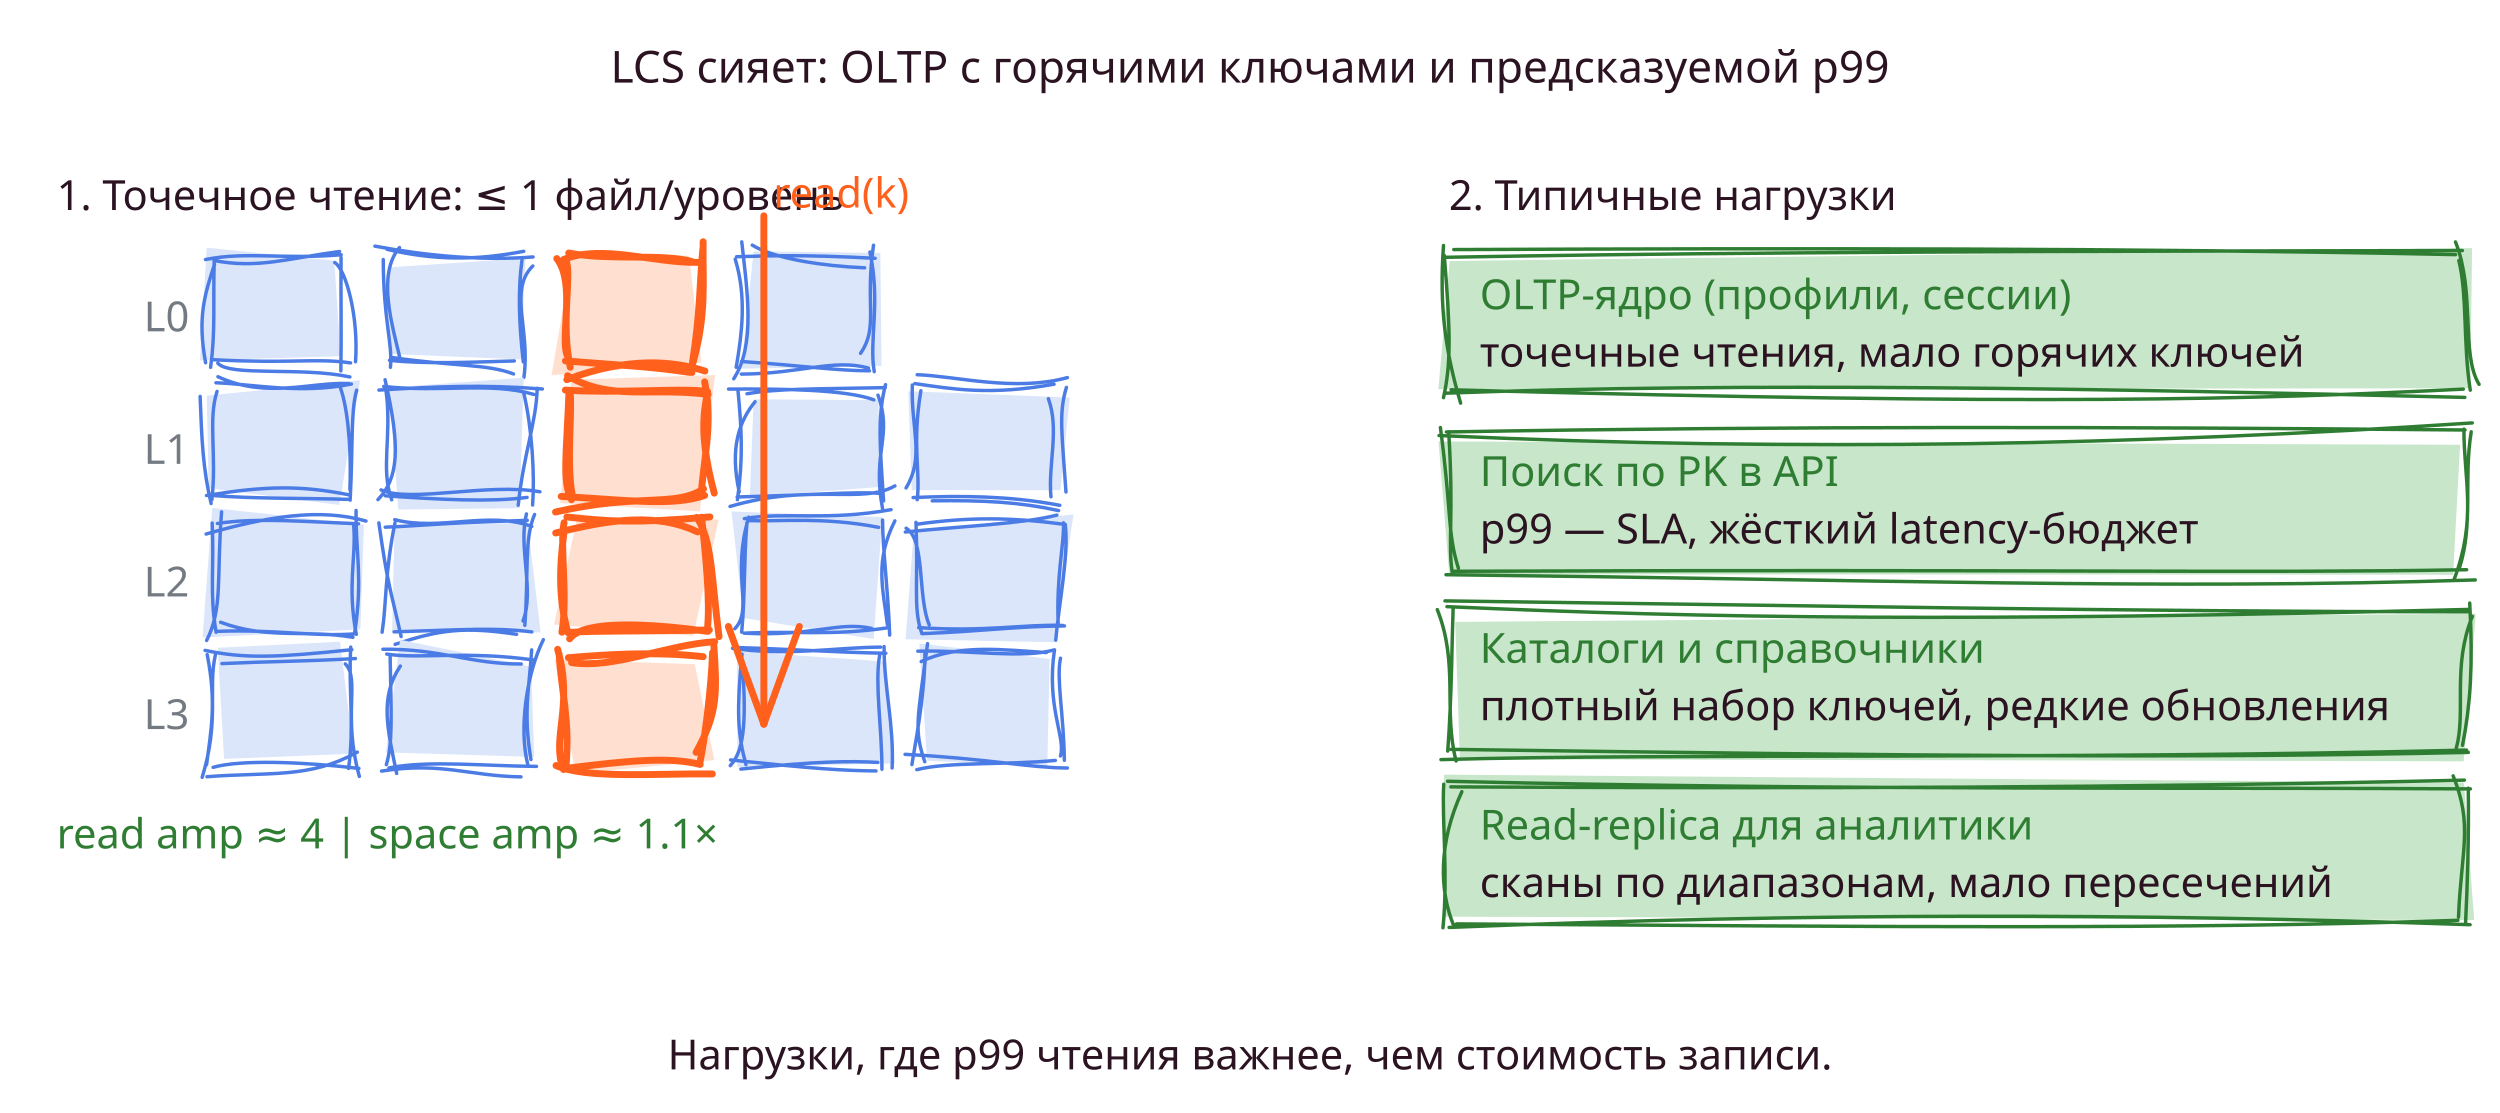
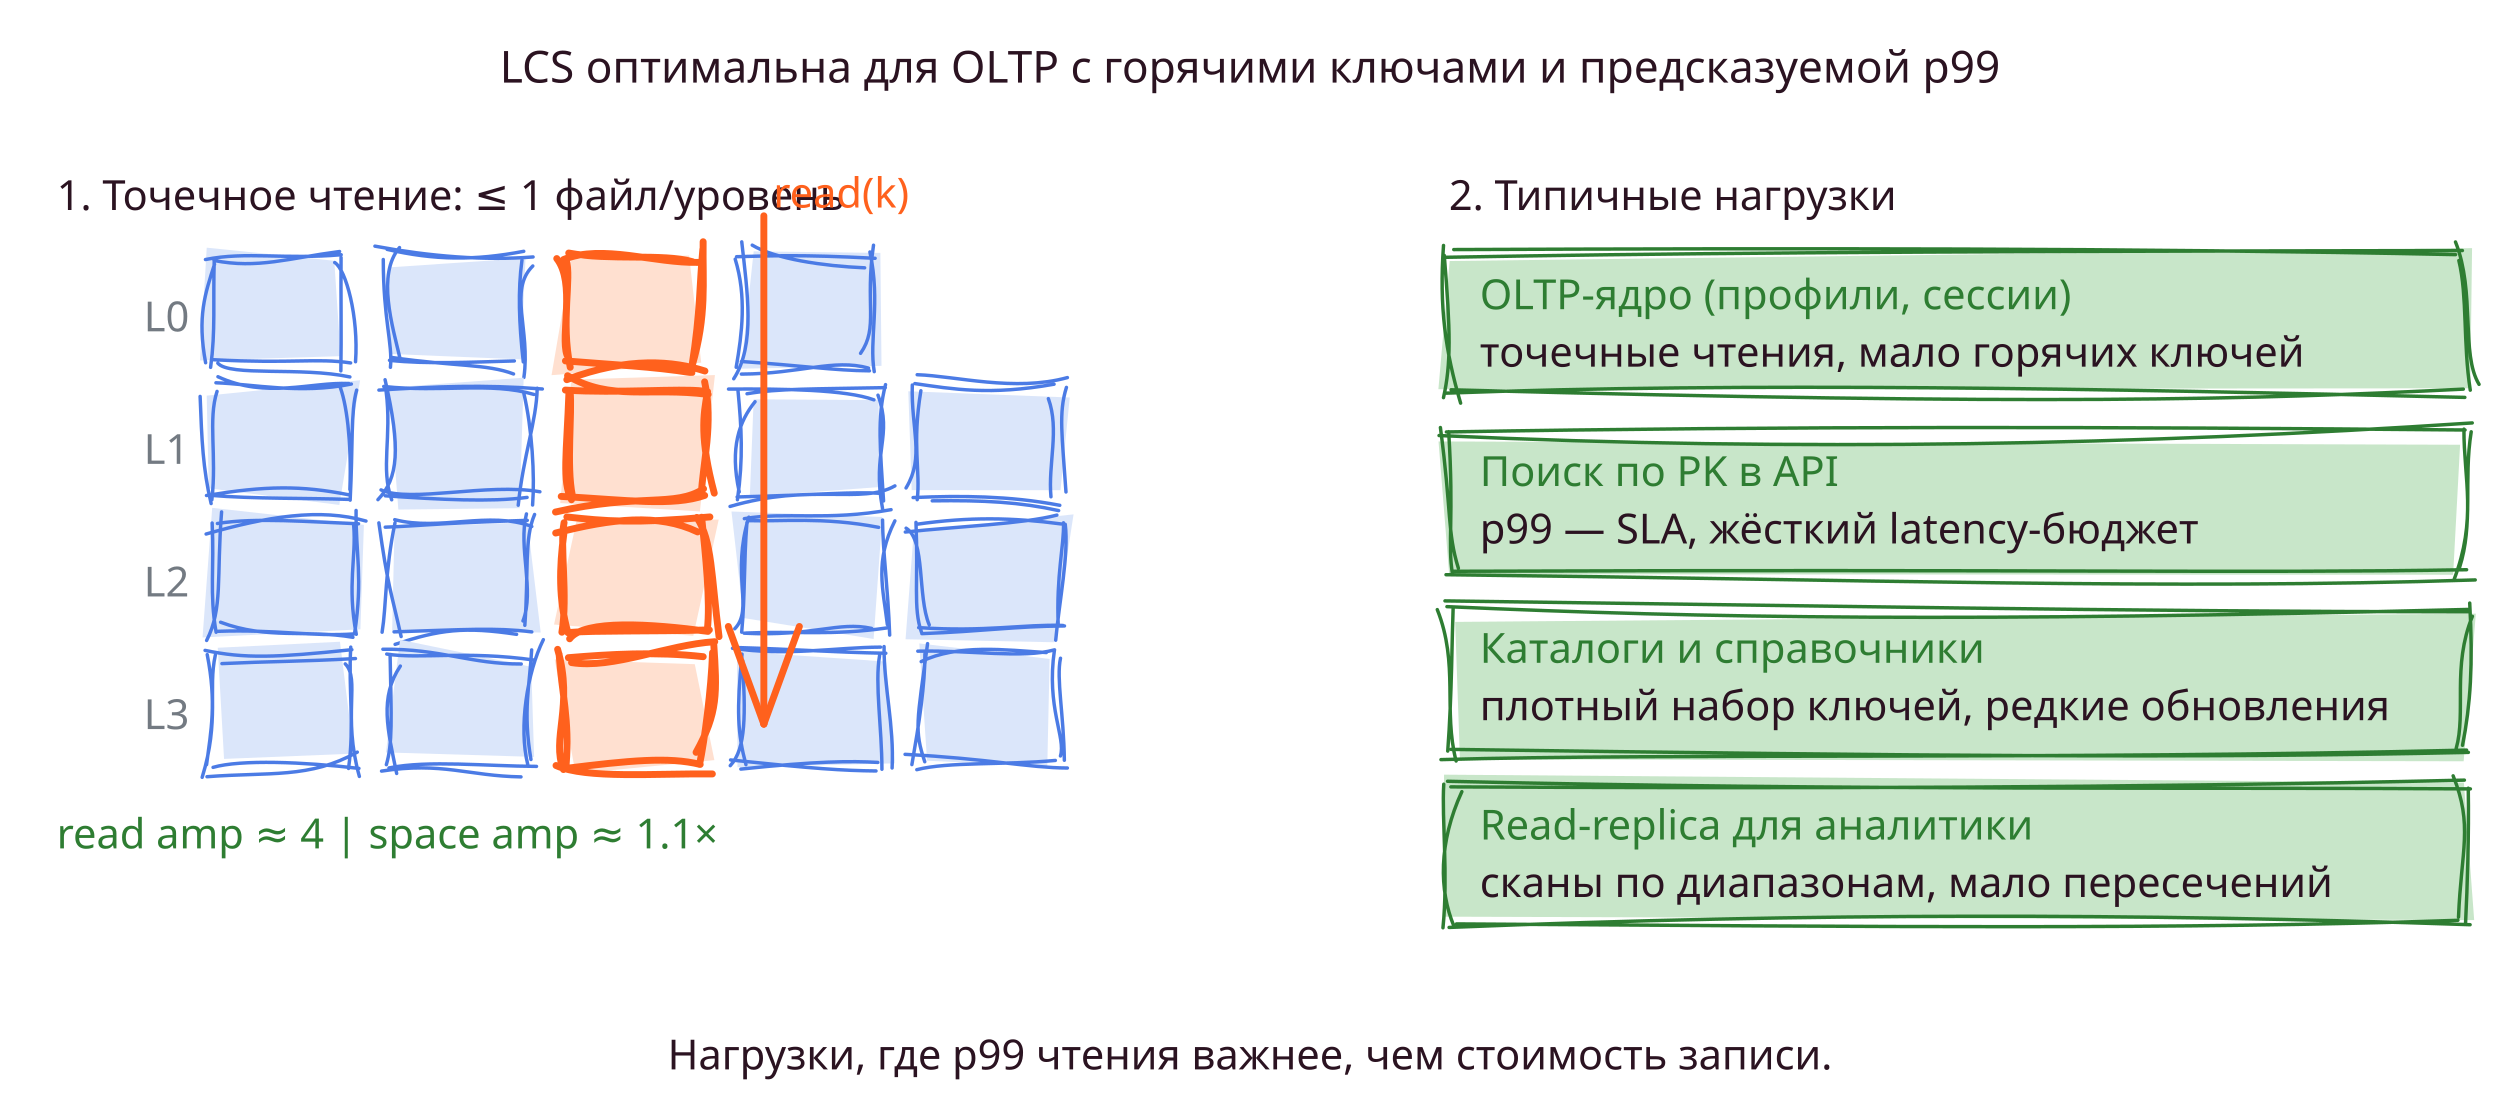
<svg xmlns="http://www.w3.org/2000/svg" version="1.1" viewBox="0 0 722.128 321.277" width="722.128" height="321.277">
  <defs>
    <style>
      @font-face {
        font-family: "Virgil";
        src: url("https://excalidraw.com/Virgil.woff2");
      }
      @font-face {
        font-family: "Cascadia";
        src: url("https://excalidraw.com/Cascadia.woff2");
      }
    </style>
  </defs>
  <rect x="0" y="0" width="722.128" height="321.277" fill="transparent" />
  <g transform="translate(10 10) rotate(0 351.0638 8.93617)">
-     <text x="351.064" y="8.9" dominant-baseline="central" font-family="Cascadia, sans-serif" font-size="12.766px" fill="#2B1321" text-anchor="middle" style="white-space: pre;" direction="ltr">LCS сияет: OLTP с горячими ключами и предсказуемой p99</text>
+     <text x="351.064" y="8.9" dominant-baseline="central" font-family="Cascadia, sans-serif" font-size="12.766px" fill="#2B1321" text-anchor="middle" style="white-space: pre;" direction="ltr">LCS оптимальна для OLTP с горячими ключами и предсказуемой p99</text>
  </g>
  <g transform="translate(16.38298 48.29787) rotate(0 172.3404 7.659574)">
    <text x="0" y="7.7" dominant-baseline="central" font-family="Cascadia, sans-serif" font-size="12px" fill="#2B1321" text-anchor="start" style="white-space: pre;" direction="ltr">1. Точечное чтение: ≤ 1 файл/уровень</text>
  </g>
  <g transform="translate(16.38298 84.04255) rotate(0 19.14894 7.021277)">
    <text x="38.298" y="7.0" dominant-baseline="central" font-family="Cascadia, sans-serif" font-size="12px" fill="#737A82" text-anchor="end" style="white-space: pre;" direction="ltr">L0</text>
  </g>
  <g stroke-linecap="round" transform="translate(61.06383 73.82979) rotate(0 19.14894 15.95745)">
    <path d="M-1.35 -2.29 L35.49 1.49 L37.33 29.05 L-3.29 30.28" stroke="none" stroke-width="0" fill="#DBE6FA" />
    <path d="M0.75 1.41 C13.35 3.91, 22.32 0.73, 37.02 -1.18 M-1.72 1.14 C9.94 -1.24, 21.3 1.17, 37.49 -0.25 M35.62 2 C38.86 3.99, 42.57 17.68, 41.63 30.66 M37.45 0.55 C37.36 11.57, 37.59 23.4, 37.39 33.3 M40 35.05 C26.03 32.05, 5.16 35.03, 1.85 31.07 M40.21 31 C30.08 29.53, 23.59 31.28, 0.63 30.08 M-1.67 30.95 C-4.15 17.64, -1.82 11.01, 0.9 2.5 M-0.23 32.28 C1.22 21.77, 0.45 13.49, 0.82 1.17" stroke="#4B7BE5" stroke-width="1" fill="none" />
  </g>
  <g stroke-linecap="round" transform="translate(112.1277 73.82979) rotate(0 19.14894 15.95745)">
    <path d="M0.25 3.4 L39.67 0.74 L38.34 29.98 L0.42 28.41" stroke="none" stroke-width="0" fill="#DBE6FA" />
    <path d="M-3.83 -2.73 C12.08 0.25, 28.08 1.5, 41.85 0.39 M-0.31 -1.8 C13.33 1.35, 24.92 1.49, 39.16 -1.24 M41.77 3 C34.66 10.03, 41.15 21.35, 39.2 35.19 M38.64 1.35 C37.45 10.11, 37.77 19.47, 39.02 30.7 M36.21 34.19 C28.61 31.27, 19.35 32.07, 1.2 29.45 M36.44 30.43 C23.92 30.77, 11.15 31.42, 0.38 30.25 M3.45 29.83 C1.24 20.37, -3.36 5.41, 3.27 -2.32 M0.65 32.27 C1.33 25.46, -1.41 18.51, -1.42 1.13" stroke="#4B7BE5" stroke-width="1" fill="none" />
  </g>
  <g stroke-linecap="round" transform="translate(163.1915 73.82979) rotate(0 19.14894 15.95745)">
    <path d="M1.85 1.09 L35.85 -0.02 L39.36 30.92 L-3.88 34.54" stroke="none" stroke-width="0" fill="#FFE0D0" />
    <path d="M-0.4 1.13 C10.8 -3.4, 25.84 2.27, 38.67 1.96 M1.09 -0.74 C12.72 1.48, 28.53 -0.67, 36.84 1.77 M39.91 -4 C39.74 8.07, 41 17.02, 36.76 31.71 M39.83 -1.85 C38.82 8.65, 39.24 15.55, 36.65 32.11 M40.42 33.34 C31.53 30.48, 18.21 29.1, 0.54 35.84 M36.66 33.85 C25.41 32, 14.02 31.57, 0.14 30.42 M0.57 28.7 C-1.36 23.1, 3.11 7.82, -2.37 0.86 M1.52 32.26 C-1.28 18.78, 2 6.77, 0.34 1.08" stroke="#FF611D" stroke-width="2" fill="none" />
  </g>
  <g stroke-linecap="round" transform="translate(214.2553 73.82979) rotate(0 19.14894 15.95745)">
    <path d="M3.44 -1.23 L40.04 -0.78 L40.37 31.85 L-0.18 32.67" stroke="none" stroke-width="0" fill="#DBE6FA" />
    <path d="M3.03 -3.02 C9.52 0.94, 23.6 3.04, 35.5 3.53 M-1.5 0.32 C8.46 0.07, 16.83 -0.35, 38.52 0.78 M38.06 -3 C35.55 14.1, 39.57 20.69, 34.32 28.23 M37.02 -1.04 C40.19 13.58, 36.7 24.39, 38.27 33.52 M36.63 32.49 C26.45 29.69, 17.08 34.14, -0.11 34.23 M36.89 33.28 C26.9 33.23, 16.89 31.71, -0.11 30.59 M-2.32 35.58 C4.03 25.83, 1.57 10.22, 0 -3.97 M-1.61 32.26 C0.1 22.47, 1.42 11.79, -1.89 1.03" stroke="#4B7BE5" stroke-width="1" fill="none" />
  </g>
  <g transform="translate(16.38298 122.3404) rotate(0 19.14894 7.021277)">
    <text x="38.298" y="7.0" dominant-baseline="central" font-family="Cascadia, sans-serif" font-size="12px" fill="#737A82" text-anchor="end" style="white-space: pre;" direction="ltr">L1</text>
  </g>
  <g stroke-linecap="round" transform="translate(61.06383 112.1277) rotate(0 20.42553 15.95745)">
    <path d="M-1.36 2.15 L42.95 -2.29 L36.95 33.73 L-0.77 28.93" stroke="none" stroke-width="0" fill="#DBE6FA" />
    <path d="M1.89 -3.31 C15.82 3.19, 28.84 -1.86, 39.7 -1.34 M1.31 -1.56 C12.02 -1.2, 25.61 1.82, 40.43 -1.2 M36.91 -0.99 C38.99 3.8, 40.54 15.27, 40 29.28 M41.96 0.56 C40.21 6.66, 40.91 16.54, 40.08 32.34 M39.61 30.78 C25.97 28.07, 15.6 28.17, -1.42 31 M39.89 32.13 C27.85 31.71, 12 32.02, -0.59 30.92 M-0.08 33.32 C-2.46 23.28, -2.78 15.03, -3.26 2.38 M0.13 32.24 C1.6 19.49, -1.04 9.07, 1.63 0.93" stroke="#4B7BE5" stroke-width="1" fill="none" />
  </g>
  <g stroke-linecap="round" transform="translate(112.1277 112.1277) rotate(0 20.42553 15.95745)">
    <path d="M0.24 -0.17 L39.14 -3.04 L37.97 34.66 L2.93 35.06" stroke="none" stroke-width="0" fill="#DBE6FA" />
    <path d="M-2.68 0.55 C14.54 -0.49, 26.6 -1.11, 44.53 0.23 M-1.29 -0.5 C15.52 1.35, 29.45 -1.91, 42.11 1.81 M43.05 0.01 C42.8 9.84, 39.11 18.94, 37.56 33.8 M39.15 1.36 C41.58 11.59, 42.37 25.38, 41.71 33.75 M43.82 29.92 C28.81 27.28, 6.3 33.21, -2.07 29.38 M40.12 31.55 C29.46 32.95, 15.12 32.18, -0.84 31.09 M-2.96 32.2 C2.93 26.01, 3.68 17.43, -0.9 -2.44 M1.01 32.24 C-2.28 23.18, 1.1 14.1, -0.6 0.89" stroke="#4B7BE5" stroke-width="1" fill="none" />
  </g>
  <g stroke-linecap="round" transform="translate(163.1915 112.1277) rotate(0 20.42553 15.95745)">
    <path d="M1.84 -2.48 L43.32 -3.8 L38.98 35.6 L-1.37 33.19" stroke="none" stroke-width="0" fill="#FFE0D0" />
    <path d="M0.75 -3.6 C13.26 3.83, 24.36 -0.37, 41.35 1.8 M0.12 0.55 C15.02 1.53, 33.28 -0.01, 39.79 0.83 M41.2 1.01 C39.88 7.87, 38.96 14.61, 43.12 30.32 M40.34 -1.83 C42.95 10.13, 39.84 21.45, 39.34 31.16 M40.03 29.07 C31.82 34.49, 21.35 30.25, -2.73 35.77 M40.35 30.98 C31.08 34.19, 18.24 32.33, -1.08 31.26 M2.15 31.07 C0.33 22.36, 2.15 7.07, 1.47 0.73 M1.88 32.23 C-0.9 26.88, 0.51 19.12, 1.16 0.84" stroke="#FF611D" stroke-width="2" fill="none" />
  </g>
  <g stroke-linecap="round" transform="translate(214.2553 112.1277) rotate(0 20.42553 15.95745)">
    <path d="M3.44 3.21 L39.5 3.44 L40 28.54 L2.33 31.32" stroke="none" stroke-width="0" fill="#DBE6FA" />
    <path d="M-3.82 0.26 C11.98 0.15, 30.12 0.38, 38.18 3.37 M1.53 1.61 C10.35 0.08, 20.78 0.26, 41.47 -0.16 M39.35 2.02 C43.69 13.91, 37.54 18.28, 40.68 34.84 M41.53 -1.03 C39.04 8.67, 40.02 17.53, 40.96 32.57 M44.24 28.22 C34.66 33.7, 20.05 27.28, -3.38 34.16 M40.57 30.4 C32.7 29.8, 21.36 30.86, -1.33 31.42 M-0.73 29.95 C-3.56 17.09, -0.66 9.48, 3.84 3.91 M-1.25 32.22 C0.49 20.19, -0.08 11.38, -1.08 0.79" stroke="#4B7BE5" stroke-width="1" fill="none" />
  </g>
  <g stroke-linecap="round" transform="translate(265.3191 112.1277) rotate(0 20.42553 15.95745)">
    <path d="M-2.96 0.89 L43.68 2.69 L41.01 29.47 L-1.97 29.45" stroke="none" stroke-width="0" fill="#DBE6FA" />
    <path d="M-0.39 -3.89 C10.7 -3.53, 27.88 1.13, 43 -3.06 M-1.07 -1.33 C9.86 0.26, 20.61 2.17, 39.15 -1.15 M37.5 3.02 C40.77 11.95, 37.38 21.95, 38.25 31.37 M42.72 -0.23 C40.41 7.22, 41.49 13.6, 42.59 29.98 M40.46 35.36 C29.5 32.91, 18.76 32.32, 3.96 32.54 M40.8 33.83 C26.14 31.04, 12.14 31.01, -1.57 31.59 M-3.61 28.82 C1.84 19.81, -2.2 11.88, -1.8 -0.91 M-0.38 32.21 C0.6 23.89, -1.94 16.4, 0.68 0.74" stroke="#4B7BE5" stroke-width="1" fill="none" />
  </g>
  <g transform="translate(16.38298 160.6383) rotate(0 19.14894 7.021277)">
    <text x="38.298" y="7.0" dominant-baseline="central" font-family="Cascadia, sans-serif" font-size="12px" fill="#737A82" text-anchor="end" style="white-space: pre;" direction="ltr">L2</text>
  </g>
  <g stroke-linecap="round" transform="translate(61.06383 150.4255) rotate(0 20.42553 15.95745)">
    <path d="M0.23 -3.73 L44.05 1.18 L43.04 31.35 L-2.56 33.71" stroke="none" stroke-width="0" fill="#DBE6FA" />
    <path d="M-1.53 3.83 C16.15 -1.25, 31.4 -3.74, 44.65 0.08 M1.74 0.79 C12.86 -1, 28.28 0.34, 42.5 0.87 M41.79 -2.98 C41.66 9.64, 43.81 16.53, 41.37 32.41 M41.1 1.38 C41.88 10.68, 39.14 18.52, 41.85 32.79 M40.88 33.66 C27.18 31.33, 16.17 34.39, 2.66 29.31 M41.25 32.68 C29.38 33.53, 18.38 31.33, 1.94 31.93 M-1.38 34.57 C3.35 25.27, 1.45 16.69, 2.94 -2.56 M1.36 32.2 C-0.62 20.9, 0.88 13.68, 0.21 0.65" stroke="#4B7BE5" stroke-width="1" fill="none" />
  </g>
  <g stroke-linecap="round" transform="translate(112.1277 150.4255) rotate(0 20.42553 15.95745)">
    <path d="M1.83 1.95 L40.23 0.42 L44.06 32.28 L1.14 31.84" stroke="none" stroke-width="0" fill="#DBE6FA" />
    <path d="M1.89 -0.32 C14.87 3.07, 29.16 -2.99, 41.48 1.65 M-0.85 1.85 C8.19 1.54, 15.78 0.61, 40.18 -0.12 M39.94 -1.98 C37.47 7.68, 42.38 20.2, 38.93 28.93 M42.29 -1.82 C39.25 5.23, 40.6 14.59, 39.47 30.2 M37.09 32.8 C22.03 30.54, 14.87 31.43, 2 35.7 M41.48 32.1 C30.99 30.77, 21.5 31.48, 1.7 32.09 M3.74 33.44 C0.74 20, -0.09 19.09, -2.69 0.61 M-1.76 32.19 C-0.51 24.6, -0.98 14.71, 1.97 0.6" stroke="#4B7BE5" stroke-width="1" fill="none" />
  </g>
  <g stroke-linecap="round" transform="translate(163.1915 150.4255) rotate(0 20.42553 15.95745)">
    <path d="M3.43 -0.36 L44.41 -0.34 L37.07 33.22 L-3.16 29.97" stroke="none" stroke-width="0" fill="#FFE0D0" />
    <path d="M-2.68 3.54 C13.59 -0.61, 26.92 -2.24, 38.31 3.22 M0.55 -1.1 C11.7 0.09, 19.61 0.89, 41.86 -1.11 M38.08 -0.97 C42.55 5.72, 42.23 15.87, 44.5 33.46 M39.48 -1.02 C40.62 10.15, 42.07 23.43, 41.1 31.61 M41.3 31.95 C24.87 29.75, 5.58 28.46, 1.35 34.09 M41.7 31.53 C24.44 32.01, 8.28 31.64, 1.45 32.26 M0.86 32.32 C-1.87 22.73, -1.62 13.5, -0.33 3.79 M-0.89 32.19 C0.88 21.91, -1.57 6.97, -0.26 0.55" stroke="#FF611D" stroke-width="2" fill="none" />
  </g>
  <g stroke-linecap="round" transform="translate(214.2553 150.4255) rotate(0 20.42553 15.95745)">
    <path d="M-2.97 -2.68 L40.59 -1.09 L38.09 34.15 L0.55 28.1" stroke="none" stroke-width="0" fill="#DBE6FA" />
    <path d="M0.75 -0.61 C12.31 -2.65, 24.68 0.14, 43.13 -3.21 M1.96 -0.04 C11.2 0.28, 23.44 -1.21, 39.54 1.9 M44.23 0.03 C38.35 11.76, 40.8 19.54, 42.06 29.98 M40.67 -0.21 C40.71 8.69, 42.26 19.51, 42.73 33.02 M37.51 31.09 C27.88 28.96, 20.62 33.5, 0.69 32.47 M41.93 30.95 C26.06 33.25, 15.4 31.79, 1.21 32.43 M-2.02 31.19 C3.53 25.46, -3.16 15.9, 2.04 -1.04 M-0.02 32.18 C0.99 21.61, 0.57 11.99, 1.5 0.5" stroke="#4B7BE5" stroke-width="1" fill="none" />
  </g>
  <g stroke-linecap="round" transform="translate(265.3191 150.4255) rotate(0 20.42553 15.95745)">
    <path d="M-1.37 3.01 L44.78 -1.85 L39.1 35.09 L-3.75 34.23" stroke="none" stroke-width="0" fill="#DBE6FA" />
    <path d="M-3.82 3.25 C11.03 1.67, 30.44 0.89, 39.96 -1.64 M-0.64 1.02 C14.7 -1.17, 27.28 -0.94, 41.22 0.92 M42.38 1.03 C43.44 9.8, 40.65 23.21, 39.62 34.5 M41.87 0.59 C42.08 7.23, 39.72 15.58, 40.36 30.43 M41.72 30.24 C30.72 29.81, 19.33 32.17, 0.04 30.86 M42.16 30.38 C27.67 30.49, 18.52 31.95, 0.96 32.6 M3.09 30.07 C-0.36 21.8, 2.03 5.54, -3.59 2.14 M0.85 32.17 C-1.62 25.31, -0.02 17.01, -0.74 0.46" stroke="#4B7BE5" stroke-width="1" fill="none" />
  </g>
  <g transform="translate(16.38298 198.9362) rotate(0 19.14894 7.021277)">
    <text x="38.298" y="7.0" dominant-baseline="central" font-family="Cascadia, sans-serif" font-size="12px" fill="#737A82" text-anchor="end" style="white-space: pre;" direction="ltr">L3</text>
  </g>
  <g stroke-linecap="round" transform="translate(61.06383 188.7234) rotate(0 20.42553 15.95745)">
    <path d="M1.83 -1.62 L37.14 -3.36 L41.13 28.96 L3.65 30.49" stroke="none" stroke-width="0" fill="#DBE6FA" />
    <path d="M3.04 2.96 C16.48 2.31, 25.96 2.38, 41.61 1.5 M-1.83 -0.86 C9.54 1.56, 18.61 1.24, 40.57 -1.06 M38.67 3.04 C43.05 7.49, 37.79 17.79, 42.74 35.55 M40.25 -1.8 C39.54 10.7, 41.37 20.5, 39.61 33.25 M42.14 28.53 C28.4 36.23, 16.74 34.24, -1.27 35.63 M42.61 33.23 C26.74 31.34, 8.42 30.63, 0.48 32.93 M-2.67 35.81 C2.43 19.26, -1.05 10.34, 1.14 0.49 M-1.4 32.16 C-0.12 22.32, 1.53 14.29, -1.21 0.36" stroke="#4B7BE5" stroke-width="1" fill="none" />
  </g>
  <g stroke-linecap="round" transform="translate(112.1277 188.7234) rotate(0 20.42553 15.95745)">
    <path d="M3.43 -3.93 L41.32 3.89 L42.15 29.9 L-0.65 28.62" stroke="none" stroke-width="0" fill="#DBE6FA" />
    <path d="M-1.53 -1.19 C15.2 -1.37, 23.72 3.13, 38.43 3.07 M-0.42 0.2 C9.04 1.74, 22.44 -0.86, 42.25 1.95 M44.82 -3.96 C40.13 5.53, 37.64 21.46, 40.31 32.07 M41.44 -1 C40.91 9.24, 38.84 16.57, 41.24 30.66 M38.36 35.68 C23.24 35.44, 15.44 31.28, -1.92 34.01 M42.84 32.65 C28.35 32.59, 11.54 30.79, 0.23 33.1 M2.45 34.69 C-0.18 21.99, -2.58 12.75, 3.51 3.67 M-0.53 32.15 C1.27 26.02, 0.94 19.32, 0.55 0.31" stroke="#4B7BE5" stroke-width="1" fill="none" />
  </g>
  <g stroke-linecap="round" transform="translate(163.1915 188.7234) rotate(0 20.42553 15.95745)">
    <path d="M-2.98 1.76 L37.5 3.13 L43.16 30.84 L3.06 34.75" stroke="none" stroke-width="0" fill="#FFE0D0" />
    <path d="M1.9 2.67 C13.92 4.59, 29.48 -2.49, 43.26 -3.37 M0.98 1.25 C12.54 0.29, 26.28 -0.59, 39.93 0.96 M42.96 -2.96 C43.94 11.57, 44.21 17.13, 37.87 28.59 M42.63 -0.2 C42.28 10.17, 40.3 25.41, 38.87 32.07 M42.57 34.83 C26.08 34.65, 6.15 36.32, -2.58 32.4 M39.06 32.08 C29.97 29.83, 18.66 30.94, -0.01 33.26 M-0.43 33.56 C-4.06 24.72, 2.6 15.15, -2.12 -1.16 M0.34 32.14 C1.38 19.33, -0.92 11.58, -1.69 0.26" stroke="#FF611D" stroke-width="2" fill="none" />
  </g>
  <g stroke-linecap="round" transform="translate(214.2553 188.7234) rotate(0 20.42553 15.95745)">
    <path d="M-1.38 -0.56 L41.69 2.37 L44.18 31.77 L-1.24 32.88" stroke="none" stroke-width="0" fill="#DBE6FA" />
    <path d="M-2.67 -1.47 C12.64 0.91, 27.24 -1.74, 40.09 -1.8 M-1.61 -1.69 C16.04 -1.16, 26.11 -0.32, 41.61 -0.03 M41.11 -1.96 C41.02 9.6, 44.06 20.8, 43.43 33.11 M39.82 0.6 C38.38 8.71, 40.49 21.49, 40.49 33.48 M38.78 33.97 C29.1 33.86, 21.19 33.35, -3.23 30.79 M39.29 31.5 C31.59 31.07, 21.78 31.1, -0.26 33.43 M-3.32 32.44 C1.33 27.44, 1.07 17.56, 0.24 2.02 M1.21 32.14 C-1.23 23.03, -1.51 16.6, 0.08 0.22" stroke="#4B7BE5" stroke-width="1" fill="none" />
  </g>
  <g stroke-linecap="round" transform="translate(265.3191 188.7234) rotate(0 20.42553 15.95745)">
    <path d="M0.22 -2.87 L37.87 1.62 L37.19 32.71 L2.46 31.01" stroke="none" stroke-width="0" fill="#DBE6FA" />
    <path d="M0.76 2.38 C11.36 -2.77, 25 -0.99, 36.91 -0.23 M-0.21 -0.63 C15.54 -0.98, 29.95 1.59, 39.29 -1.02 M39.26 -0.96 C36.83 15.64, 42.64 24.47, 40.99 29.64 M41.01 1.41 C39.75 7.25, 41.95 17.56, 42.12 30.88 M42.99 33.12 C31.94 33.07, 19.89 30.39, -3.89 29.17 M39.52 30.93 C25.03 32.31, 8.56 31.26, -0.5 33.6 M1.8 31.31 C-1.27 22.17, -0.47 19.96, 2.61 -2.81 M-1.92 32.13 C0.16 20.34, 1.9 8.86, 1.84 0.17" stroke="#4B7BE5" stroke-width="1" fill="none" />
  </g>
  <g stroke-linecap="round">
    <g transform="translate(220.6383 62.34043) rotate(0 0 73.40426)">
      <path d="M0 0 C0 24.47, 0 122.34, 0 146.81 M0 0 C0 24.47, 0 122.34, 0 146.81" stroke="#FF611D" stroke-width="2" fill="none" />
    </g>
    <g transform="translate(220.6383 62.34043) rotate(0 0 73.40426)">
      <path d="M-10.26 118.62 C-6.81 128.09, -3.36 137.57, 0 146.81 M-10.26 118.62 C-7.91 125.09, -5.55 131.55, 0 146.81" stroke="#FF611D" stroke-width="2" fill="none" />
    </g>
    <g transform="translate(220.6383 62.34043) rotate(0 0 73.40426)">
      <path d="M10.26 118.62 C6.81 128.09, 3.36 137.57, 0 146.81 M10.26 118.62 C7.91 125.09, 5.55 131.55, 0 146.81" stroke="#FF611D" stroke-width="2" fill="none" />
    </g>
  </g>
  <g transform="translate(201.4894 48.29787) rotate(0 41.48936 7.021277)">
    <text x="41.489" y="7.0" dominant-baseline="central" font-family="Cascadia, sans-serif" font-size="12px" fill="#FF611D" text-anchor="middle" style="white-space: pre;" direction="ltr">read(k)</text>
  </g>
  <g transform="translate(16.38298 233.4043) rotate(0 172.3404 7.021277)">
    <text x="0" y="7.0" dominant-baseline="central" font-family="Cascadia, sans-serif" font-size="12px" fill="#2E7D32" text-anchor="start" style="white-space: pre;" direction="ltr">read amp ≈ 4   |   space amp ≈ 1.1×</text>
  </g>
  <g transform="translate(418.5106 48.29787) rotate(0 146.8085 7.659574)">
    <text x="0" y="7.7" dominant-baseline="central" font-family="Cascadia, sans-serif" font-size="12px" fill="#2B1321" text-anchor="start" style="white-space: pre;" direction="ltr">2. Типичные нагрузки</text>
  </g>
  <g stroke-linecap="round" transform="translate(418.5106 73.82979) rotate(0 146.8085 20.42553)">
    <path d="M0.22 1.56 L295.55 -2.16 L295.03 38.33 L-3.03 38.59" stroke="none" stroke-width="0" fill="#C8E6C9" />
    <path d="M1.41 -1.74 C98.15 -2.15, 199.17 -2.22, 290.78 -0.28 M-0.88 0.49 C59.2 -0.59, 117.66 -1.21, 292.75 -1.46 M290.76 -3.94 C296.58 10.62, 292.22 28.4, 297.57 37.19 M291.73 1.42 C294.23 11.68, 292.91 25.36, 295.03 38.87 M293.02 38.57 C232.33 41.58, 172.52 43.4, 0.63 38.76 M293.46 40.96 C188.29 38.38, 85.03 36.53, -1.28 39.75 M3.39 42.62 C-0.99 27.74, -2.83 14.9, -1.55 -2.93 M-1.56 41.03 C0.63 31.33, 0.5 22.06, -1.34 -0.07" stroke="#2E7D32" stroke-width="1" fill="none" />
  </g>
  <g transform="translate(427.4468 77.65957) rotate(0 140.4255 7.021277)">
    <text x="0" y="7.0" dominant-baseline="central" font-family="Cascadia, sans-serif" font-size="12px" fill="#2E7D32" text-anchor="start" style="white-space: pre;" direction="ltr">OLTP-ядро (профили, сессии)</text>
  </g>
  <g transform="translate(427.4468 94.25532) rotate(0 140.4255 7.021277)">
    <text x="0" y="7.0" dominant-baseline="central" font-family="Cascadia, sans-serif" font-size="12px" fill="#2B1321" text-anchor="start" style="white-space: pre;" direction="ltr">точечные чтения, мало горячих ключей</text>
  </g>
  <g stroke-linecap="round" transform="translate(418.5106 124.8936) rotate(0 146.8085 20.42553)">
    <path d="M-2.99 2.62 L292.09 3.57 L290.08 41.13 L0.08 40.98" stroke="none" stroke-width="0" fill="#C8E6C9" />
    <path d="M-2.84 0.91 C101.25 5.71, 200.13 3.62, 295.6 -2.73 M-0.72 -0.12 C97.76 -1.86, 193.66 -1.61, 293.52 -0.69 M293.2 -0.94 C293.14 13.5, 297.08 24.95, 290.26 42.75 M295.3 -0.17 C293.05 13.78, 296 26.54, 291.91 39.09 M296.46 42.62 C207.97 45.52, 120.12 42.49, -0.83 41.11 M293.97 39.67 C232.92 40.76, 171.06 39.47, 1.15 40.12 M2.74 39.24 C-0.51 28.63, 0.85 23.52, -2.45 -1.4 M1.06 41.01 C-0.43 32.2, 1.51 24.67, -0.06 -0.21" stroke="#2E7D32" stroke-width="1" fill="none" />
  </g>
  <g transform="translate(427.4468 128.7234) rotate(0 140.4255 7.021277)">
    <text x="0" y="7.0" dominant-baseline="central" font-family="Cascadia, sans-serif" font-size="12px" fill="#2E7D32" text-anchor="start" style="white-space: pre;" direction="ltr">Поиск по PK в API</text>
  </g>
  <g transform="translate(427.4468 145.3191) rotate(0 140.4255 7.021277)">
    <text x="0" y="7.0" dominant-baseline="central" font-family="Cascadia, sans-serif" font-size="12px" fill="#2B1321" text-anchor="start" style="white-space: pre;" direction="ltr">p99 — SLA, жёсткий latency-бюджет</text>
  </g>
  <g stroke-linecap="round" transform="translate(418.5106 175.9574) rotate(0 146.8085 20.42553)">
    <path d="M1.81 3.68 L296.64 1.3 L293.12 43.94 L3.19 43.37" stroke="none" stroke-width="0" fill="#C8E6C9" />
    <path d="M-1.13 -2.39 C98.4 -1.12, 195.15 0.72, 294.47 0.77 M-0.56 -0.73 C74.63 2.63, 149.24 3.75, 294.29 0.08 M295.64 2.07 C289.7 16.55, 293.93 29.84, 290.94 40.32 M294.87 -1.76 C295.86 15.88, 295.1 27.71, 292.79 39.32 M293.96 40.71 C177.65 43.52, 61.77 41.59, -2.29 43.46 M294.48 41.37 C215.85 43.14, 136.66 42.4, 0.6 40.5 M2.09 43.86 C-1.67 29.36, 2.9 15.81, -3.35 0.13 M-0.33 40.99 C0.88 24.89, 0.9 6.95, 1.23 -0.36" stroke="#2E7D32" stroke-width="1" fill="none" />
  </g>
  <g transform="translate(427.4468 179.7872) rotate(0 140.4255 7.021277)">
    <text x="0" y="7.0" dominant-baseline="central" font-family="Cascadia, sans-serif" font-size="12px" fill="#2E7D32" text-anchor="start" style="white-space: pre;" direction="ltr">Каталоги и справочники</text>
  </g>
  <g transform="translate(427.4468 196.383) rotate(0 140.4255 7.021277)">
    <text x="0" y="7.0" dominant-baseline="central" font-family="Cascadia, sans-serif" font-size="12px" fill="#2B1321" text-anchor="start" style="white-space: pre;" direction="ltr">плотный набор ключей, редкие обновления</text>
  </g>
  <g stroke-linecap="round" transform="translate(418.5106 227.0213) rotate(0 146.8085 20.42553)">
    <path d="M-1.4 -3.26 L293.19 -0.96 L296.16 38.75 L-1.71 37.76" stroke="none" stroke-width="0" fill="#C8E6C9" />
    <path d="M0.57 0.27 C101.51 0.78, 196.12 0.6, 293.33 -1.68 M-0.39 -1.35 C113.19 1.37, 225.24 0.37, 295.06 0.85 M290.08 -2.92 C295.89 11.44, 292.42 18.39, 291.63 37.89 M294.45 0.65 C294.67 13.99, 294.2 28.89, 293.67 39.55 M291.46 38.81 C212.01 41.51, 126.82 40.68, 2.2 39.85 M294.98 40.08 C198.77 36.79, 105.23 36.59, 0.06 40.87 M1.45 40.48 C-2.83 30.25, -3.05 16.43, 3.75 1.65 M-1.71 40.97 C-0.17 25.76, -2.09 9.56, -1.48 -0.5" stroke="#2E7D32" stroke-width="1" fill="none" />
  </g>
  <g transform="translate(427.4468 230.8511) rotate(0 140.4255 7.021277)">
    <text x="0" y="7.0" dominant-baseline="central" font-family="Cascadia, sans-serif" font-size="12px" fill="#2E7D32" text-anchor="start" style="white-space: pre;" direction="ltr">Read-replica для аналитики</text>
  </g>
  <g transform="translate(427.4468 247.4468) rotate(0 140.4255 7.021277)">
    <text x="0" y="7.0" dominant-baseline="central" font-family="Cascadia, sans-serif" font-size="12px" fill="#2B1321" text-anchor="start" style="white-space: pre;" direction="ltr">сканы по диапазонам, мало пересечений</text>
  </g>
  <g transform="translate(10 297.234) rotate(0 351.0638 7.021277)">
    <text x="351.064" y="7.0" dominant-baseline="central" font-family="Cascadia, sans-serif" font-size="12px" fill="#2B1321" text-anchor="middle" style="white-space: pre;" direction="ltr">Нагрузки, где p99 чтения важнее, чем стоимость записи.</text>
  </g>
</svg>
